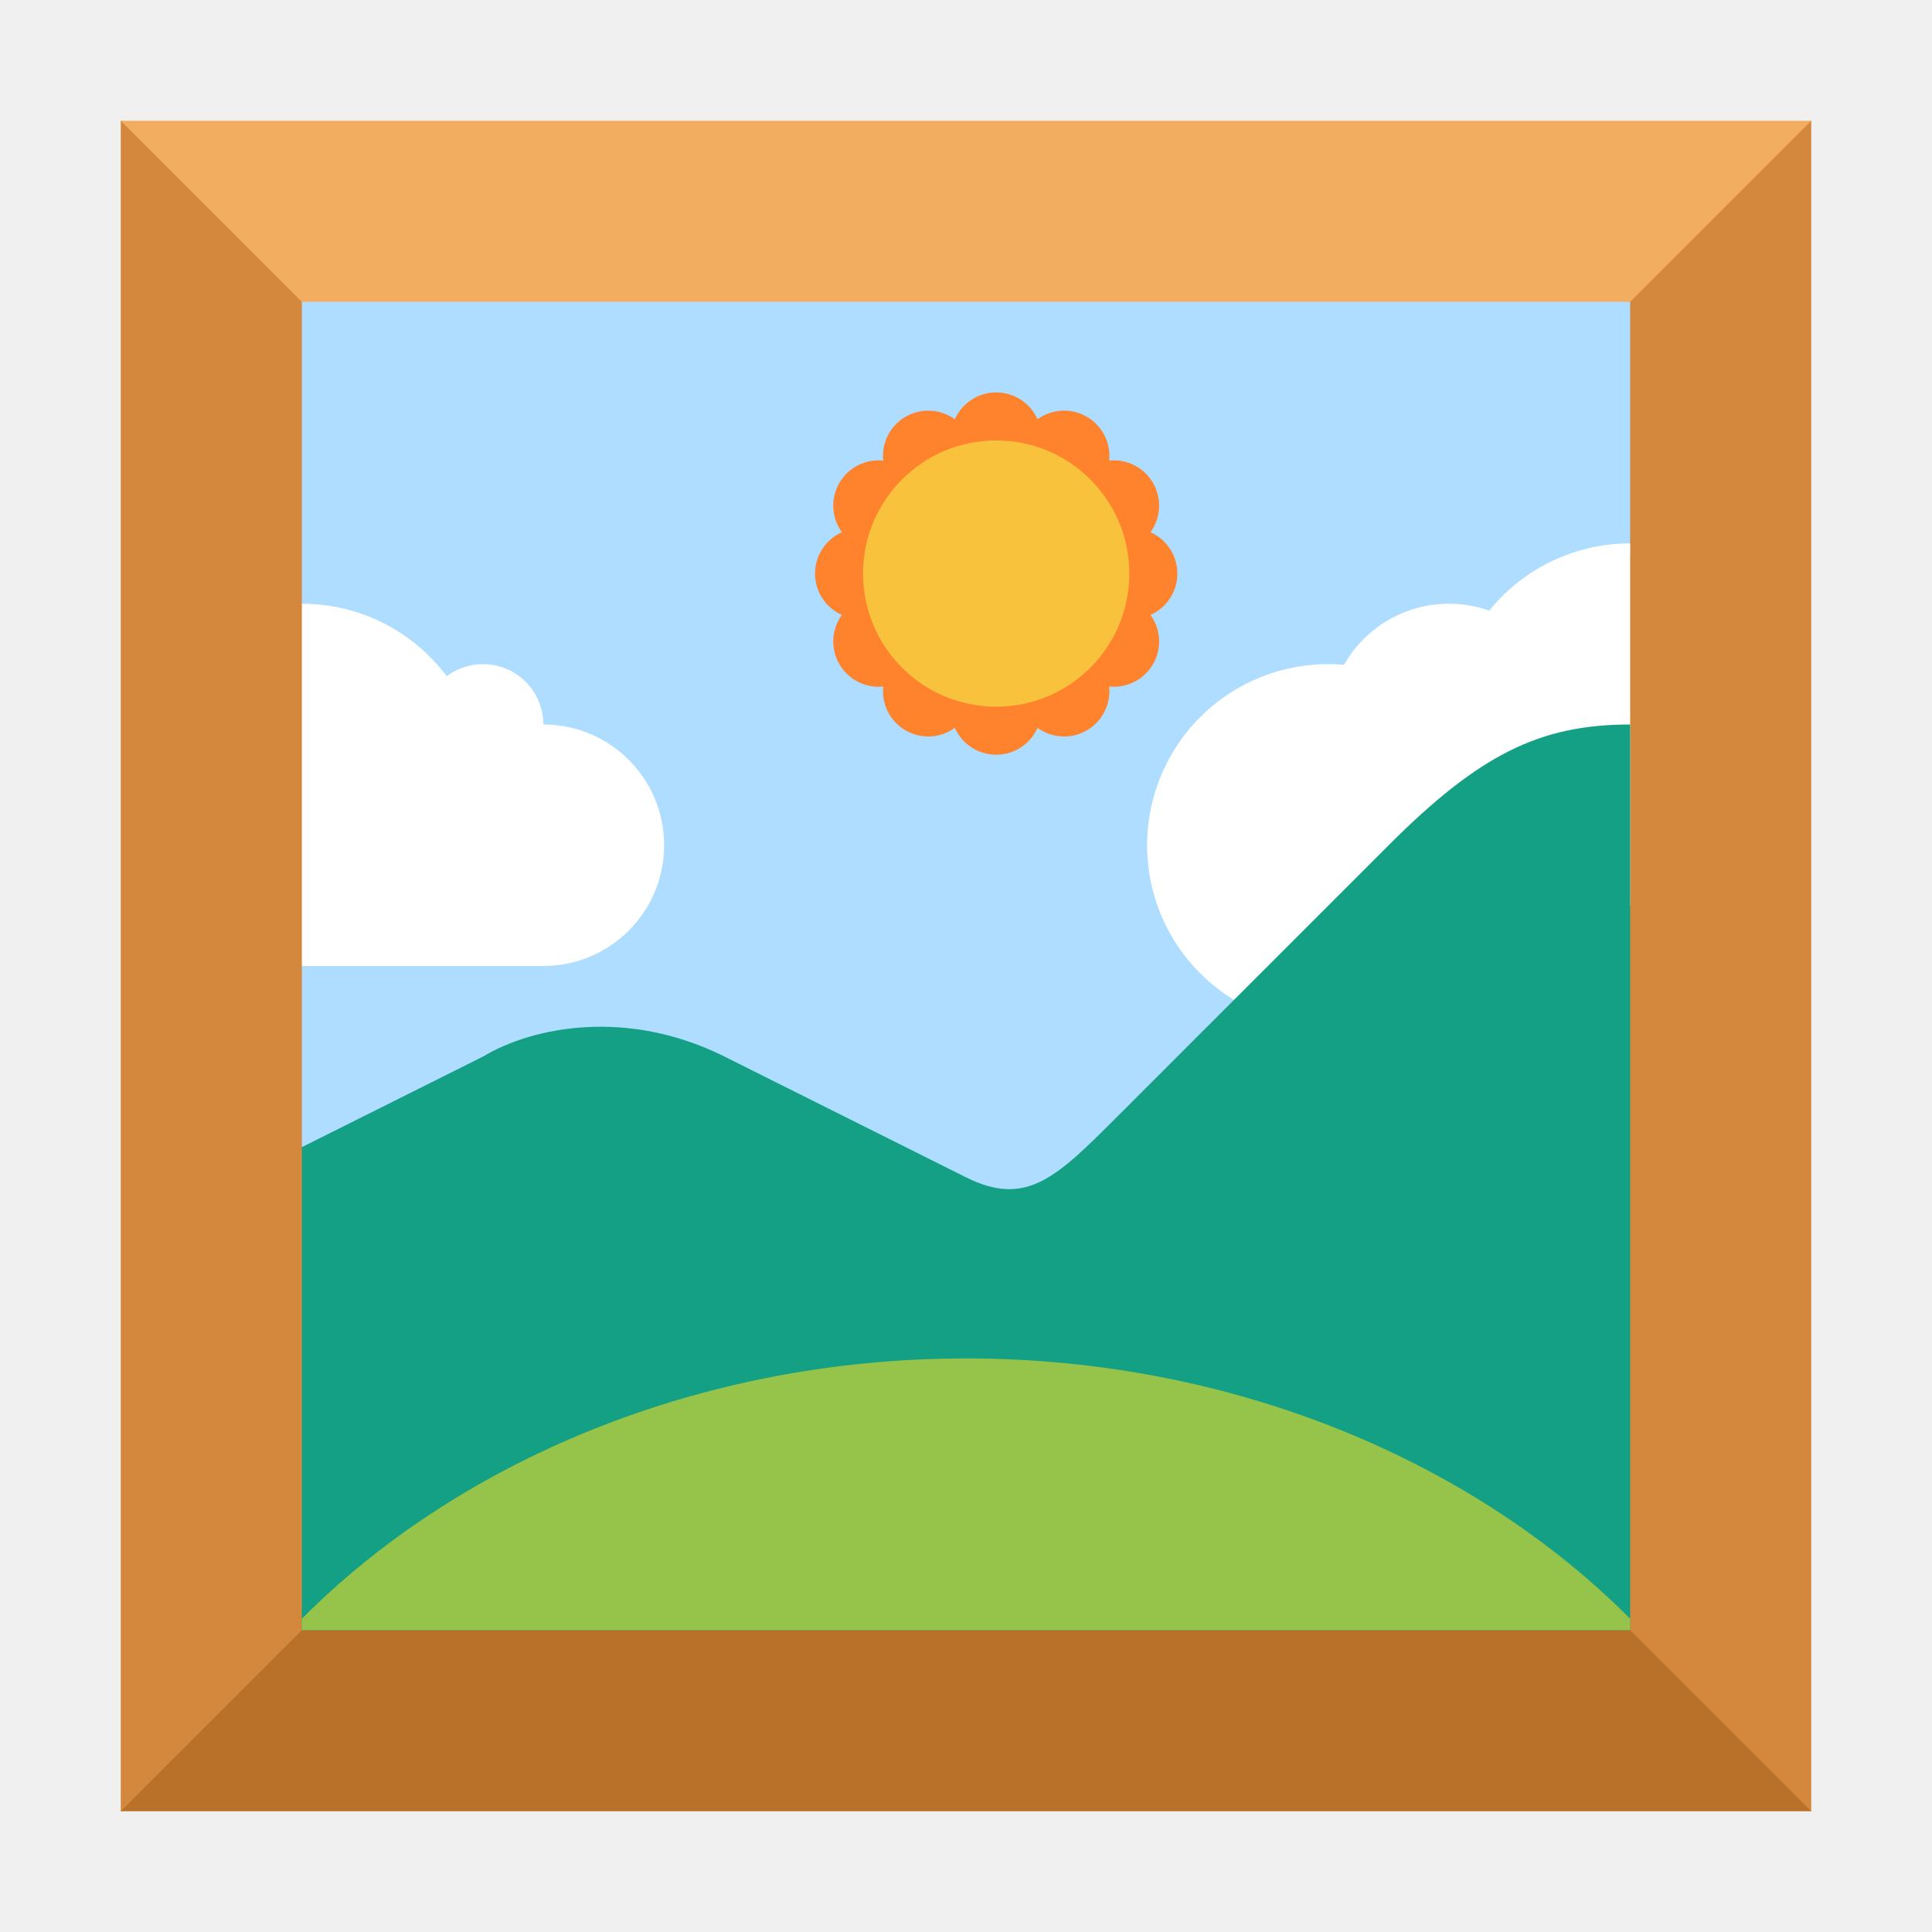
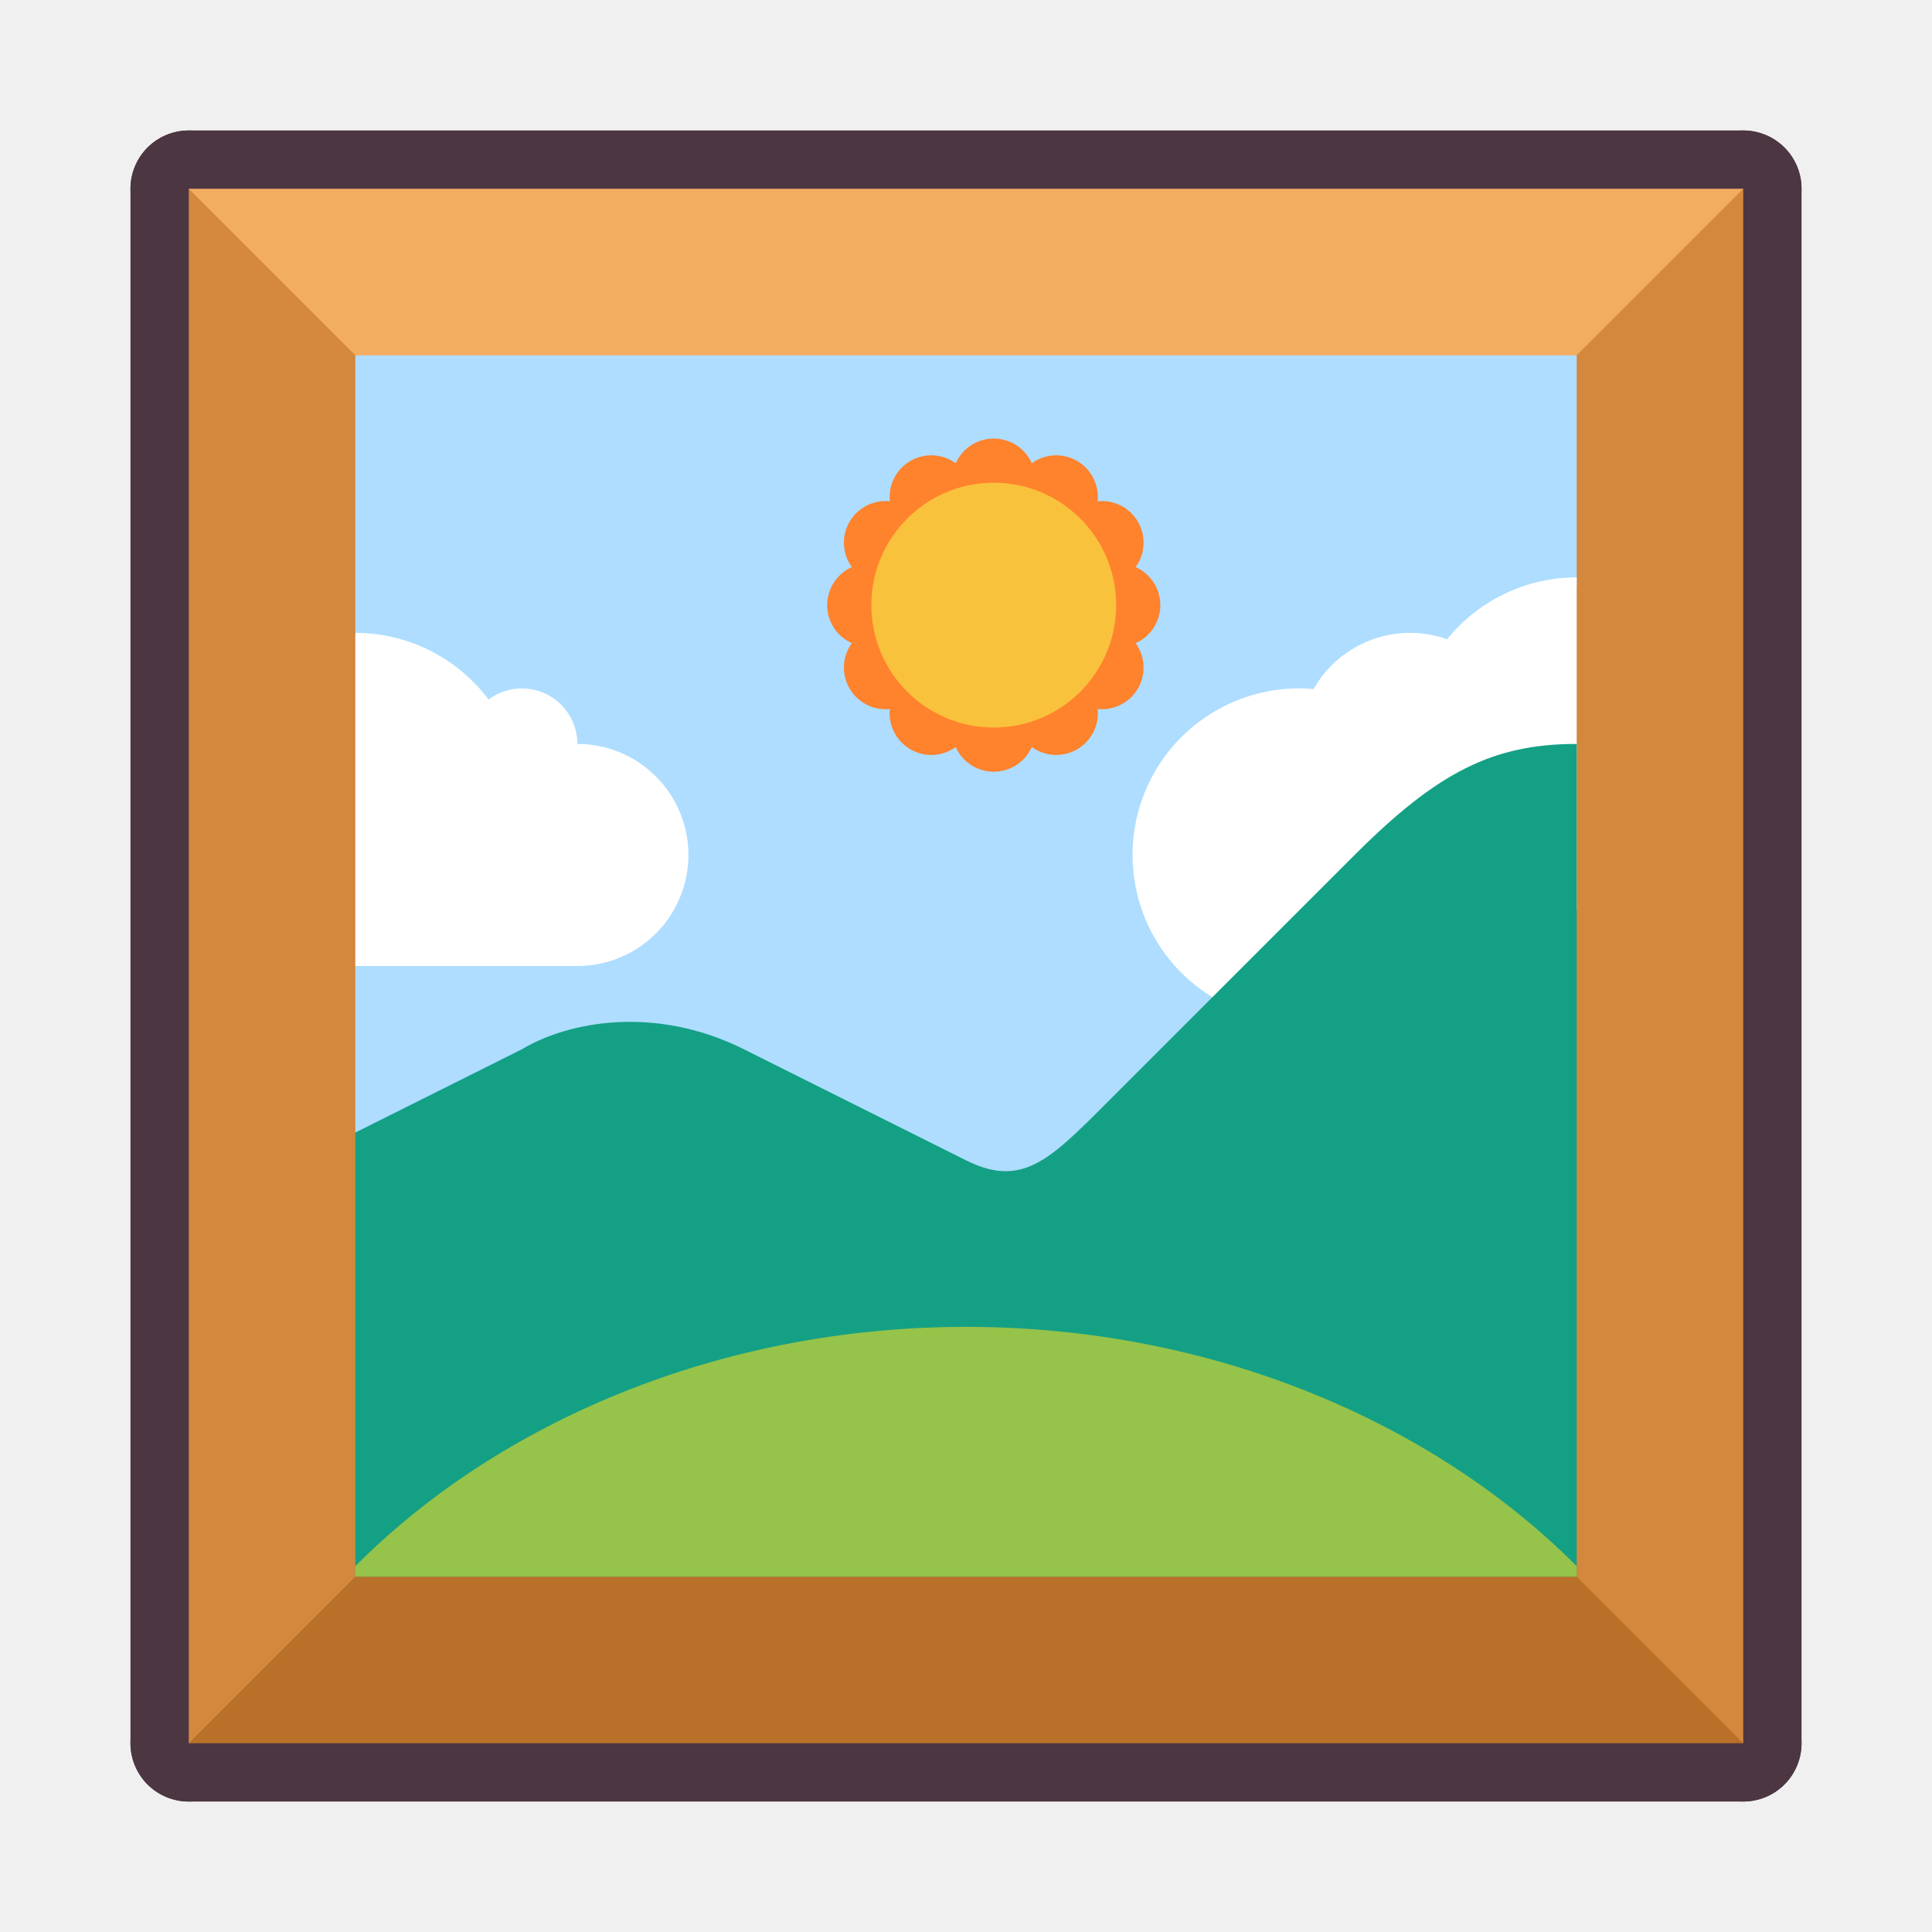
- <svg xmlns="http://www.w3.org/2000/svg" fill="none" viewBox="0 0 32 32">
+ <svg xmlns="http://www.w3.org/2000/svg" fill="none" viewBox="-1.4 -1.4 34.8 34.8">
+   <g fill="#4B3642" stroke="#4B3642" stroke-width="2.1" stroke-linejoin="round" stroke-linecap="round">
+     <path d="m2 2 14 3 14-3v28l-14-3-14 3z" />
+     <path d="M30 2H2l14 14z" />
+     <path d="M30 30H2l14-14z" />
+     <path d="M5 5h22v4.164L18 22 5 19v-3l1.5-3L5 10z" />
+     <path d="M24.667 10.114A3 3 0 0 1 27 9v6a3 3 0 0 1-2.009-.772 3 3 0 1 1-2.73-3.217 2 2 0 0 1 2.406-.897M5 16v-6c.981 0 1.853.471 2.4 1.2A1 1 0 0 1 9 12a2 2 0 1 1 0 4z" />
+     <path d="M8 17.5 5 19v8h22V12c-1.5 0-2.5.5-4 2l-4.5 4.5c-1 1-1.5 1.5-2.5 1l-4-2c-1.6-.8-3.167-.5-4 0" />
+     <path d="M27 26.812V27H5v-.189c2.564-2.579 6.538-4.311 11-4.311s8.436 1.732 11 4.311" />
+     <path d="M19.056 10.185a.75.75 0 0 0 0-1.37.75.75 0 0 0-.685-1.186.75.75 0 0 0-1.186-.685.75.75 0 0 0-1.37 0 .75.75 0 0 0-1.186.685.75.75 0 0 0-.685 1.186.75.75 0 0 0 0 1.37.75.75 0 0 0 .685 1.186.75.75 0 0 0 1.186.685.75.75 0 0 0 1.37 0 .75.75 0 0 0 1.186-.685.75.75 0 0 0 .685-1.186" />
+     <path d="M18.705 9.5a2.205 2.205 0 1 1-4.41 0 2.205 2.205 0 0 1 4.41 0" />
+   </g>
  <path fill="#d3883e" d="m2 2 14 3 14-3v28l-14-3-14 3z" />
  <path fill="#f3ad61" d="M30 2H2l14 14z" />
  <path fill="#b97028" d="M30 30H2l14-14z" />
  <path fill="#aeddff" d="M5 5h22v4.164L18 22 5 19v-3l1.5-3L5 10z" />
  <path fill="#fff" d="M24.667 10.114A3 3 0 0 1 27 9v6a3 3 0 0 1-2.009-.772 3 3 0 1 1-2.73-3.217 2 2 0 0 1 2.406-.897M5 16v-6c.981 0 1.853.471 2.4 1.2A1 1 0 0 1 9 12a2 2 0 1 1 0 4z" />
  <path fill="#14a085" d="M8 17.5 5 19v8h22V12c-1.5 0-2.5.5-4 2l-4.5 4.5c-1 1-1.5 1.5-2.5 1l-4-2c-1.6-.8-3.167-.5-4 0" />
  <path fill="#96c34a" d="M27 26.812V27H5v-.189c2.564-2.579 6.538-4.311 11-4.311s8.436 1.732 11 4.311" />
  <path fill="#ff822d" d="M19.056 10.185a.75.75 0 0 0 0-1.37.75.75 0 0 0-.685-1.186.75.75 0 0 0-1.186-.685.75.75 0 0 0-1.37 0 .75.75 0 0 0-1.186.685.75.75 0 0 0-.685 1.186.75.75 0 0 0 0 1.37.75.75 0 0 0 .685 1.186.75.75 0 0 0 1.186.685.75.75 0 0 0 1.37 0 .75.75 0 0 0 1.186-.685.75.75 0 0 0 .685-1.186" />
  <path fill="#f9c23c" d="M18.705 9.5a2.205 2.205 0 1 1-4.41 0 2.205 2.205 0 0 1 4.41 0" />
</svg>
